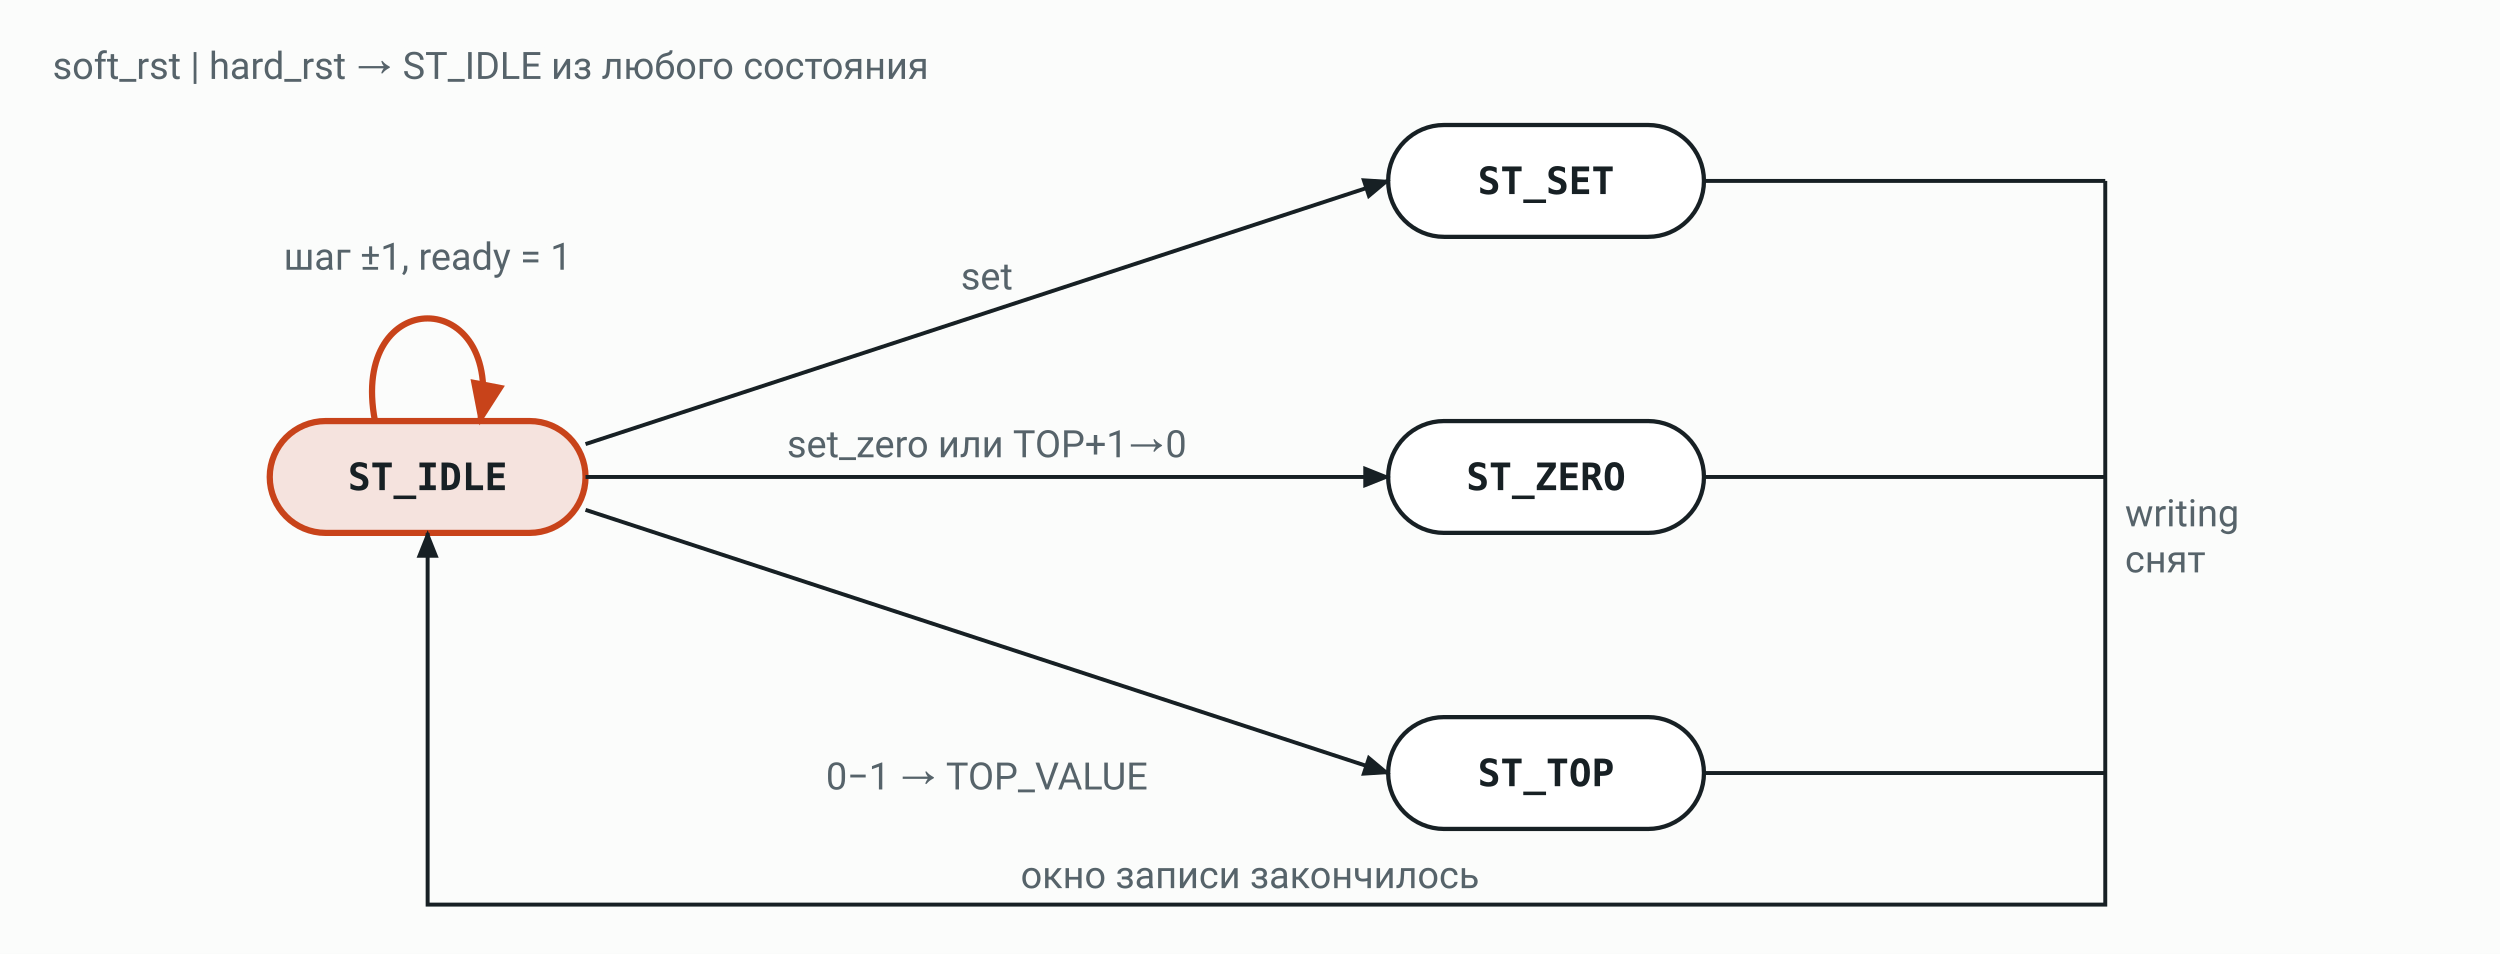
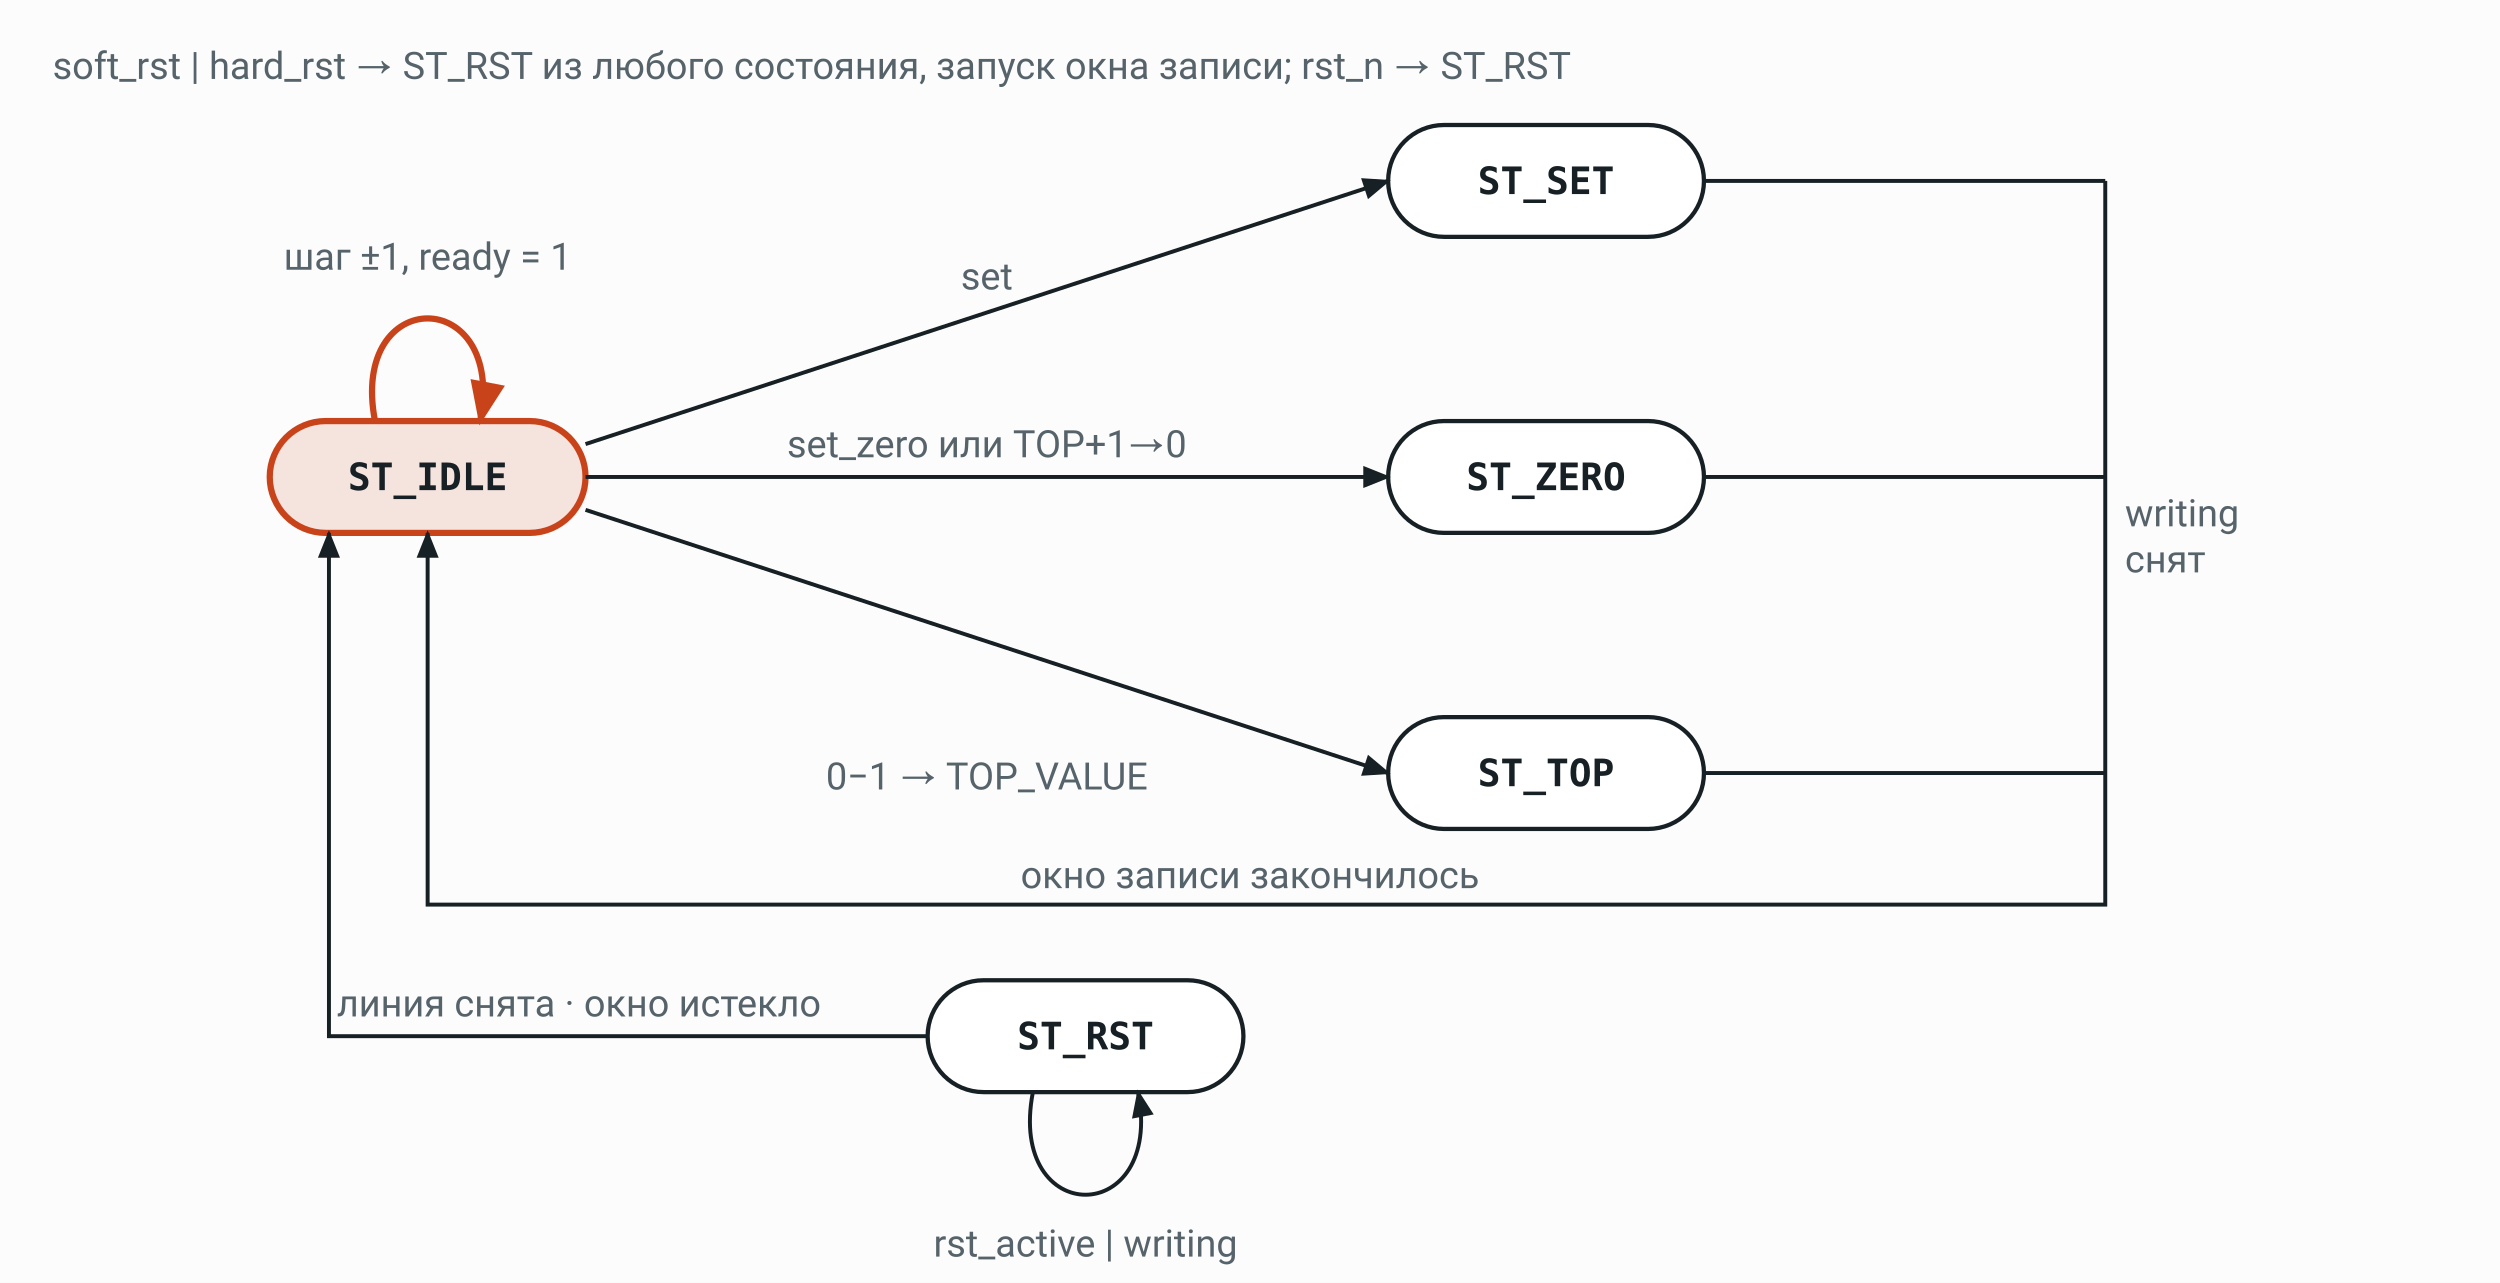
- <svg xmlns="http://www.w3.org/2000/svg" viewBox="0 0 760 290" width="760" height="290" class="dg" role="img" aria-label="Автомат счётчика: шаг выполняется в состоянии IDLE без снятия ready, операции записи уходят в SET, ZERO или TOP на время окна записи.">
+ <svg xmlns="http://www.w3.org/2000/svg" viewBox="0 0 760 390" width="760" height="390" class="dg" role="img" aria-label="Автомат счётчика: шаг выполняется в состоянии IDLE без снятия ready, операции записи уходят в SET, ZERO или TOP на время окна записи, линии сброса — в RST до снятия линии и конца окна.">
  <style>
.dg { color: #172024; display: block; height: auto; color: #172024; }
.dg text { fill: currentColor; font-family: "PT Sans", "Segoe UI", Roboto, Helvetica, Arial, sans-serif; font-size: 11px; }
.dg .tt { font-family: "PT Sans Narrow", "Arial Narrow", "Roboto Condensed", Arial, sans-serif; font-weight: 700; font-size: 14px; letter-spacing: 0.02em; }
.dg .tm { font-family: "JetBrains Mono", "DejaVu Sans Mono", Consolas, "Liberation Mono", monospace; font-size: 10.5px; }
.dg .tl { fill: #56636a; font-size: 11.5px; }
.dg .tp { font-family: "JetBrains Mono", "DejaVu Sans Mono", Consolas, "Liberation Mono", monospace; font-size: 11px; }
.dg .tpi { font-family: "JetBrains Mono", "DejaVu Sans Mono", Consolas, "Liberation Mono", monospace; font-size: 10px; fill: #56636a; }
.dg .tn { fill: #56636a; font-size: 10.5px; }
.dg .tg { font-family: "JetBrains Mono", "DejaVu Sans Mono", Consolas, "Liberation Mono", monospace; font-size: 13px; font-weight: 700; }
.dg .ts { font-family: "JetBrains Mono", "DejaVu Sans Mono", Consolas, "Liberation Mono", monospace; font-size: 11.5px; font-weight: 600; }
.dg .tf { font-family: "PT Sans Narrow", "Arial Narrow", "Roboto Condensed", Arial, sans-serif; font-size: 13px; letter-spacing: 0.03em; fill: #56636a; }
.dg .tk { font-family: "PT Sans Narrow", "Arial Narrow", "Roboto Condensed", Arial, sans-serif; font-weight: 700; font-size: 14px; }
.dg .ti { font-family: "JetBrains Mono", "DejaVu Sans Mono", Consolas, "Liberation Mono", monospace; font-size: 8.5px; fill: #56636a; }
.dg .tnum { font-family: "JetBrains Mono", "DejaVu Sans Mono", Consolas, "Liberation Mono", monospace; font-size: 11px; font-weight: 700; fill: #c8431a; }
.dg .tacc { fill: #c8431a; font-weight: 700; font-size: 11.5px; }
.dg .blk { fill: #ffffff; stroke: currentColor; stroke-width: 1.2; }
.dg .blk-opt { fill: #ffffff; stroke: currentColor; stroke-width: 1.2; stroke-dasharray: 6 3; }
.dg .blk-acc { fill: rgba(200, 67, 26, 0.13); stroke: #c8431a; stroke-width: 1.6; }
.dg .frame { fill: none; stroke: #56636a; stroke-width: 1; stroke-dasharray: 2 4; }
.dg .w { fill: none; stroke: currentColor; stroke-width: 1.2; }
.dg .wd { fill: none; stroke: currentColor; stroke-width: 1.2; stroke-dasharray: 5 3; }
.dg .wacc { fill: none; stroke: #c8431a; stroke-width: 1.9; }
.dg .wbus { fill: none; stroke: currentColor; stroke-width: 3.2; }
.dg .wthin { fill: none; stroke: #56636a; stroke-width: 1; }
.dg .wv { fill: none; stroke: currentColor; stroke-width: 1.6; }
.dg .wvacc { fill: none; stroke: #c8431a; stroke-width: 2.1; }
.dg .grid { stroke: #c6cfcd; stroke-width: 1; }
.dg .ah { fill: currentColor; }
.dg .ahg { fill: #c8431a; }
.dg .ahw { fill: #a4126e; }
.dg .wwarn { fill: none; stroke: #a4126e; stroke-width: 1.8; stroke-dasharray: 6 3; }
.dg .twarn { fill: #a4126e; font-weight: 700; font-size: 11.5px; }
.dg .tl, .dg .tn, .dg .tacc, .dg .twarn { paint-order: stroke; stroke: #fbfcfb; stroke-width: 4px; stroke-linejoin: round; }
.dg .dot { fill: currentColor; }
.dg .dot-acc { fill: #c8431a; }
.dg .inv { fill: #ffffff; stroke: currentColor; stroke-width: 1.2; }
.dg .st { fill: #ffffff; stroke: currentColor; stroke-width: 1.3; }
.dg .st-acc { fill: rgba(200, 67, 26, 0.13); stroke: #c8431a; stroke-width: 1.9; }
.dg .st-dim { fill: #e3e9e8; stroke: #56636a; stroke-width: 1.1; stroke-dasharray: 4 3; }
.dg .anode { fill: #e3e9e8; stroke: #56636a; stroke-width: 1; }
.dg .kmain { fill: #ffffff; stroke: currentColor; stroke-width: 1.4; }
.dg .kga { fill: #ffffff; stroke: currentColor; stroke-width: 1.2; }
.dg .kgb { fill: #56636a; }
.dg .lit { fill: #c8431a; stroke: #c8431a; }
.dg .halo { fill: rgba(200, 67, 26, 0.13); }
.dg .tgt { fill: none; stroke: #c8431a; stroke-width: 1.3; stroke-dasharray: 3 3; }
.dg .seg { fill: #ffffff; stroke: currentColor; stroke-width: 1.1; }
.dg .seg-acc { fill: rgba(200, 67, 26, 0.13); stroke: #c8431a; stroke-width: 1.4; }
.dg .seg-off { fill: #e3e9e8; stroke: #56636a; stroke-width: 1; }
</style>
-   <rect x="0" y="0" width="760" height="290" fill="#fbfcfb" />
+   <rect x="0" y="0" width="760" height="390" fill="#fbfcfb" />
  <defs>
    <marker id="cntfsm-a" viewBox="0 0 10 10" refX="9" refY="5" markerWidth="7" markerHeight="7" orient="auto-start-reverse">
      <path d="M0,1 L10,5 L0,9 z" fill="#172024" stroke="none" stroke-width="0" class="ah" />
    </marker>
    <marker id="cntfsm-ag" viewBox="0 0 10 10" refX="9" refY="5" markerWidth="7" markerHeight="7" orient="auto-start-reverse">
      <path d="M0,1 L10,5 L0,9 z" fill="#c8431a" stroke="none" stroke-width="0" class="ahg" />
    </marker>
    <marker id="cntfsm-aw" viewBox="0 0 10 10" refX="9" refY="5" markerWidth="7" markerHeight="7" orient="auto-start-reverse">
      <path d="M0,1 L10,5 L0,9 z" fill="#a4126e" stroke="none" stroke-width="0" class="ahw" />
    </marker>
  </defs>
  <g transform="translate(0,0)">
    <rect x="82" y="128" width="96" height="34" rx="17" fill="#f5ddd3" stroke="#c8431a" stroke-width="1.9" class="st-acc" />
    <text x="130" y="149" fill="#172024" font-size="11" font-family="sans-serif" class="ts" text-anchor="middle">ST_IDLE</text>
    <rect x="422" y="38" width="96" height="34" rx="17" fill="#ffffff" stroke="#172024" stroke-width="1.3" class="st" />
    <text x="470" y="59" fill="#172024" font-size="11" font-family="sans-serif" class="ts" text-anchor="middle">ST_SET</text>
    <rect x="422" y="128" width="96" height="34" rx="17" fill="#ffffff" stroke="#172024" stroke-width="1.3" class="st" />
    <text x="470" y="149" fill="#172024" font-size="11" font-family="sans-serif" class="ts" text-anchor="middle">ST_ZERO</text>
    <rect x="422" y="218" width="96" height="34" rx="17" fill="#ffffff" stroke="#172024" stroke-width="1.3" class="st" />
    <text x="470" y="239" fill="#172024" font-size="11" font-family="sans-serif" class="ts" text-anchor="middle">ST_TOP</text>
    <path d="M114,128 C106,86.4 154,86.4 146,128" fill="none" stroke="#c8431a" stroke-width="1.9" class="wacc" marker-end="url(#cntfsm-ag)" />
    <text x="130" y="82" fill="#56636a" font-size="11" font-family="sans-serif" class="tl" text-anchor="middle">шаг ±1, ready = 1</text>
    <polyline points="178,135 422,55" fill="none" stroke="#172024" stroke-width="1.2" class="w" marker-end="url(#cntfsm-a)" />
    <text x="300" y="88" fill="#56636a" font-size="11" font-family="sans-serif" class="tl" text-anchor="middle">set</text>
    <polyline points="178,145 422,145" fill="none" stroke="#172024" stroke-width="1.2" class="w" marker-end="url(#cntfsm-a)" />
    <text x="300" y="139" fill="#56636a" font-size="11" font-family="sans-serif" class="tl" text-anchor="middle">set_zero или TOP+1→0</text>
    <polyline points="178,155 422,235" fill="none" stroke="#172024" stroke-width="1.2" class="w" marker-end="url(#cntfsm-a)" />
    <text x="300" y="240" fill="#56636a" font-size="11" font-family="sans-serif" class="tl" text-anchor="middle">0−1 → TOP_VALUE</text>
    <polyline points="518,55 640,55" fill="none" stroke="#172024" stroke-width="1.2" class="w" />
    <polyline points="518,145 640,145" fill="none" stroke="#172024" stroke-width="1.2" class="w" />
    <polyline points="518,235 640,235" fill="none" stroke="#172024" stroke-width="1.2" class="w" />
    <polyline points="640,55 640,275 130,275 130,162" fill="none" stroke="#172024" stroke-width="1.2" class="w" marker-end="url(#cntfsm-a)" />
    <text x="646" y="160" fill="#56636a" font-size="11" font-family="sans-serif" class="tl" text-anchor="start">writing</text>
    <text x="646" y="174" fill="#56636a" font-size="11" font-family="sans-serif" class="tl" text-anchor="start">снят</text>
    <text x="380" y="270" fill="#56636a" font-size="11" font-family="sans-serif" class="tl" text-anchor="middle">окно записи закончилось</text>
-     <text x="16" y="24" fill="#56636a" font-size="11" font-family="sans-serif" class="tl" text-anchor="start">soft_rst | hard_rst → ST_IDLE из любого состояния</text>
+     <rect x="282" y="298" width="96" height="34" rx="17" fill="#ffffff" stroke="#172024" stroke-width="1.3" class="st" />
+     <text x="330" y="319" fill="#172024" font-size="11" font-family="sans-serif" class="ts" text-anchor="middle">ST_RST</text>
+     <polyline points="282,315 100,315 100,162" fill="none" stroke="#172024" stroke-width="1.2" class="w" marker-end="url(#cntfsm-a)" />
+     <text x="176" y="309" fill="#56636a" font-size="11" font-family="sans-serif" class="tl" text-anchor="middle">линия снята · окно истекло</text>
+     <path d="M314,332 C306,373.6 354,373.6 346,332" fill="none" stroke="#172024" stroke-width="1.2" class="w" marker-end="url(#cntfsm-a)" />
+     <text x="330" y="382" fill="#56636a" font-size="11" font-family="sans-serif" class="tl" text-anchor="middle">rst_active | writing</text>
+     <text x="16" y="24" fill="#56636a" font-size="11" font-family="sans-serif" class="tl" text-anchor="start">soft_rst | hard_rst → ST_RST из любого состояния, запуск окна записи; rst_n → ST_RST</text>
  </g>
</svg>
